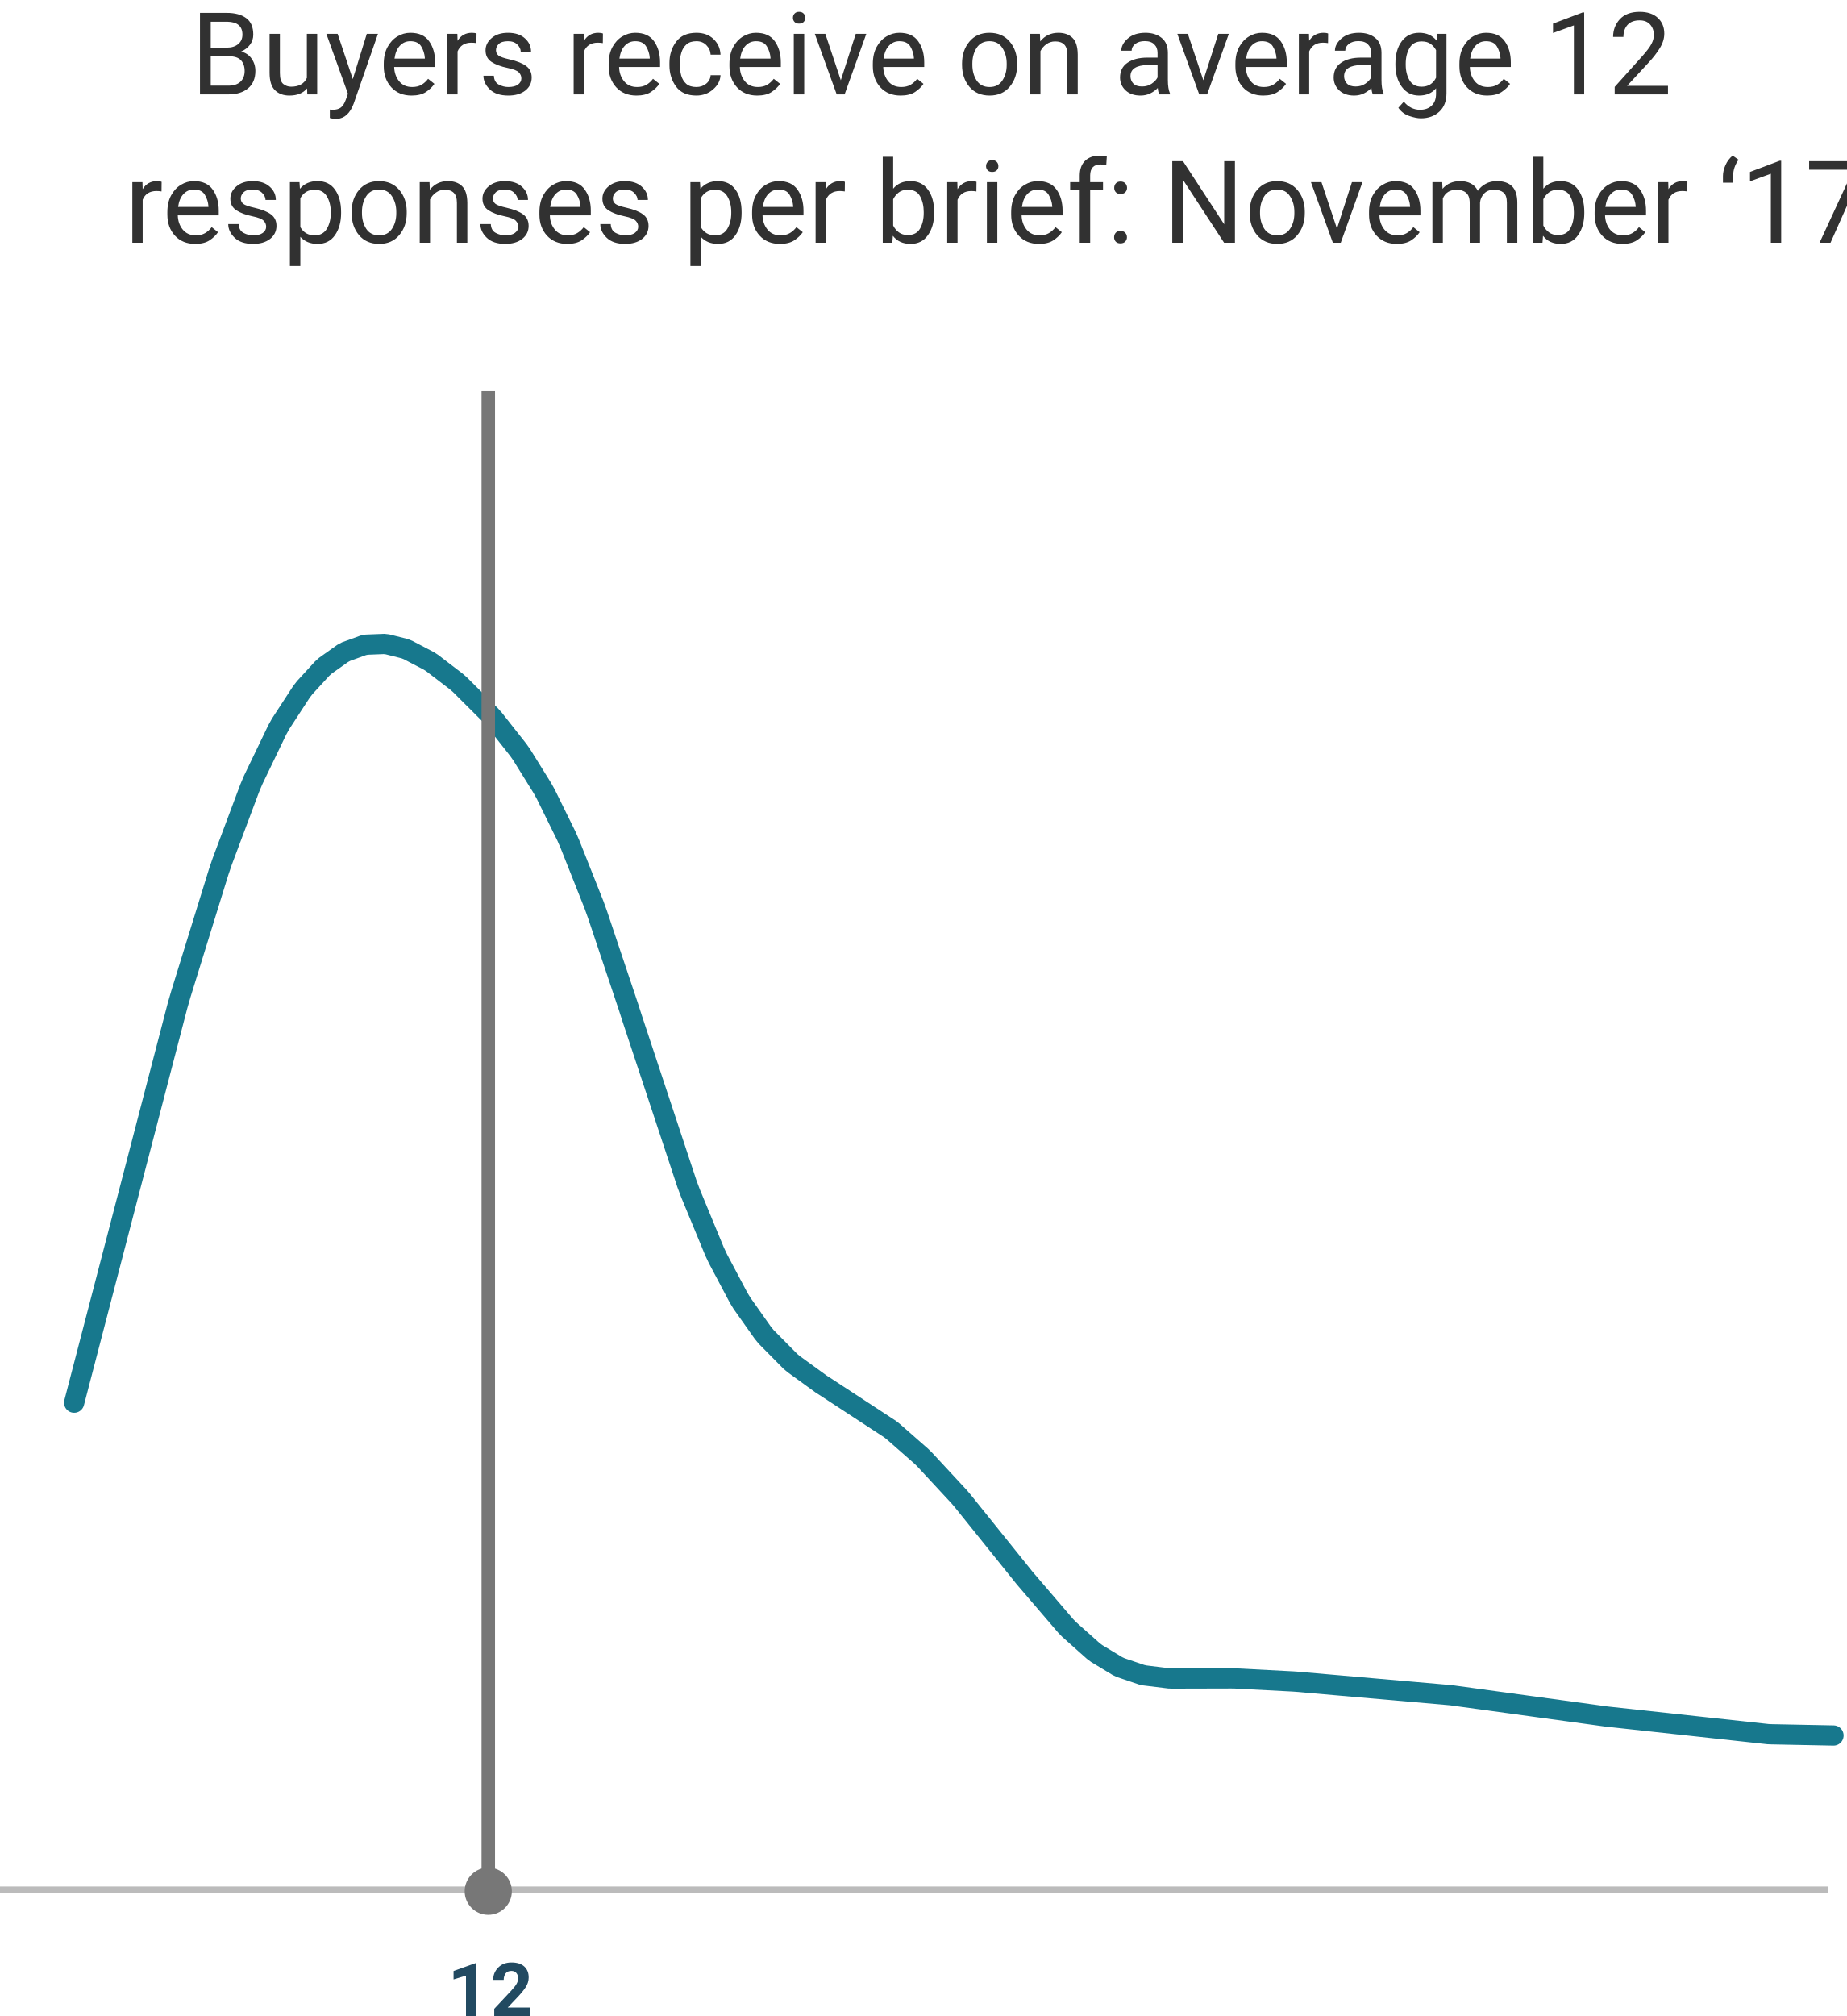
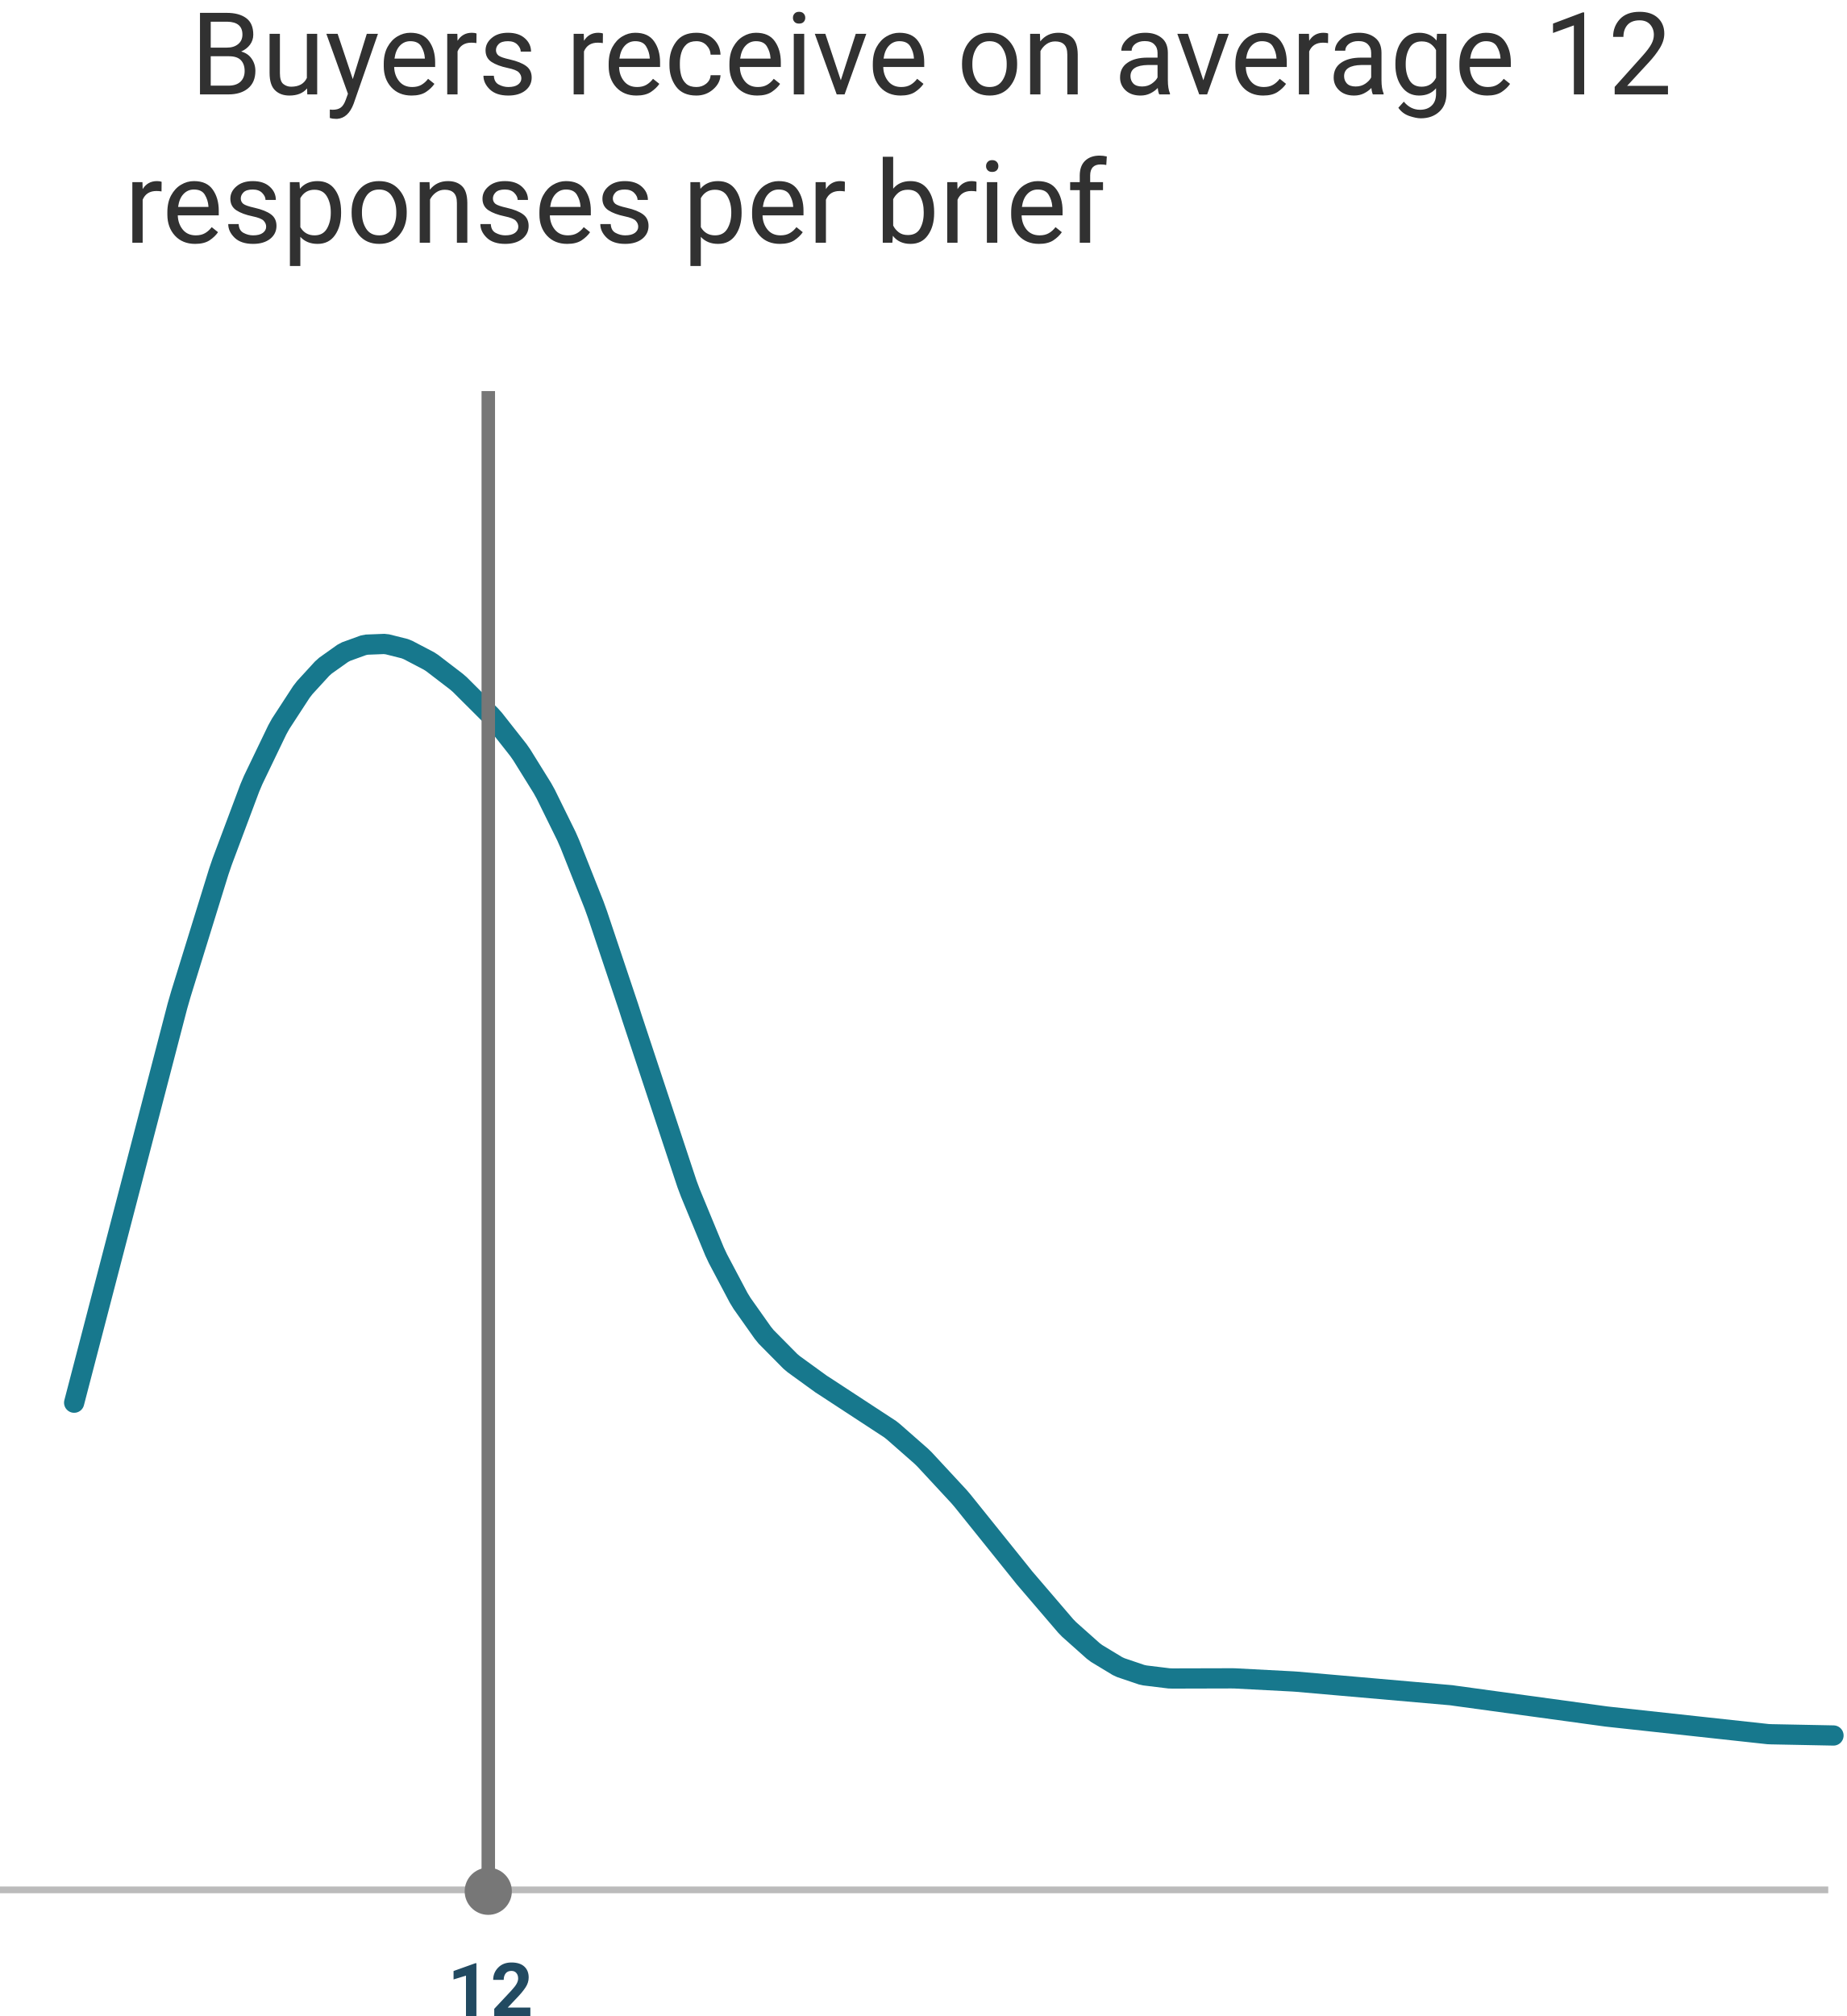
<svg xmlns="http://www.w3.org/2000/svg" font-family="-apple-system, BlinkMacSystemFont, &quot;Segoe UI&quot;, Roboto, Helvetica, Arial, sans-serif, &quot;Apple Color Emoji&quot;, &quot;Segoe UI Emoji&quot;, &quot;Segoe UI Symbol&quot;" width="274px" height="299px" viewBox="0 0 274 299" version="1.1">
  <defs />
  <g id="Mocks" stroke="none" stroke-width="1" fill="none" fill-rule="evenodd">
    <g id="Nov-monthly-report-less-than-767px" transform="translate(-24, -4454)">
      <g id="767-average-#-of-responses-per-brief" transform="translate(24, 4448)">
        <g id="Group">
          <polyline id="Shape" stroke="#17788D" stroke-width="3" stroke-linecap="round" points="11 214.037 26.322 155.208 26.833 153.435 32.452 135.282 32.964 133.782 37.048 122.887 37.56 121.677 41.136 114.246 41.644 113.331 44.709 108.627 45.22 107.968 47.774 105.18 48.286 104.721 50.839 102.908 51.351 102.635 53.905 101.707 54.416 101.608 56.97 101.508 57.481 101.564 60.035 102.206 60.542 102.41 63.608 104.014 64.119 104.344 67.696 107.084 68.208 107.526 72.803 112.108 73.315 112.685 76.887 117.22 77.399 117.953 80.464 122.887 80.976 123.814 84.041 130.04 84.548 131.198 88.125 140.211 88.637 141.629 93.232 155.334 93.744 156.929 101.916 181.594 102.428 182.96 106.001 191.605 106.512 192.693 109.577 198.481 110.089 199.318 113.154 203.654 113.661 204.278 117.238 207.894 117.75 208.327 121.834 211.288 122.346 211.614 132.053 217.965 132.56 218.368 136.649 221.958 137.16 222.457 142.267 227.963 142.779 228.561 151.459 239.357 151.97 239.998 158.101 247.152 158.612 247.677 162.185 250.859 162.696 251.241 165.762 253.096 166.273 253.335 169.339 254.375 169.846 254.488 173.423 254.926 173.934 254.943 182.618 254.921 183.126 254.926 191.81 255.381 192.321 255.416 215.304 257.427 215.816 257.501 238.291 260.579 238.798 260.636 262.297 263.194 262.804 263.215 272 263.397" />
          <g id="Group-7-Copy" transform="translate(0, 285)" stroke="#BBBBBB">
            <path d="M0,1.292 L271.222,1.292" id="Shape" />
          </g>
          <text id="Buyers-receive-on-av" font-size="17" font-weight="normal" line-spacing="26" fill="#313131">
            <tspan x="28.26" y="20">Buyers receive on average 12 </tspan>
-             <tspan x="18.461" y="42">responses per brief: November ‘17</tspan>
+             <tspan x="18.461" y="42">responses per brief</tspan>
          </text>
          <g id="Group-9" transform="translate(10.50644, 70)" stroke-opacity="0" stroke="#000000">
            <path d="M7.38964445e-13,0 L7.38964445e-13,218.188" id="Shape" />
          </g>
          <text id="12" font-size="11" font-weight="bold" letter-spacing="0.1" fill="#224A61">
            <tspan x="66.378" y="305">12</tspan>
          </text>
          <path d="M72.437,65 L72.437,287.085" id="Line-3-Copy" stroke="#777777" stroke-width="2" stroke-linecap="square" />
          <circle id="Oval-22-Copy" fill="#777777" cx="72.434" cy="286.5" r="3.5" />
        </g>
      </g>
    </g>
  </g>
</svg>
